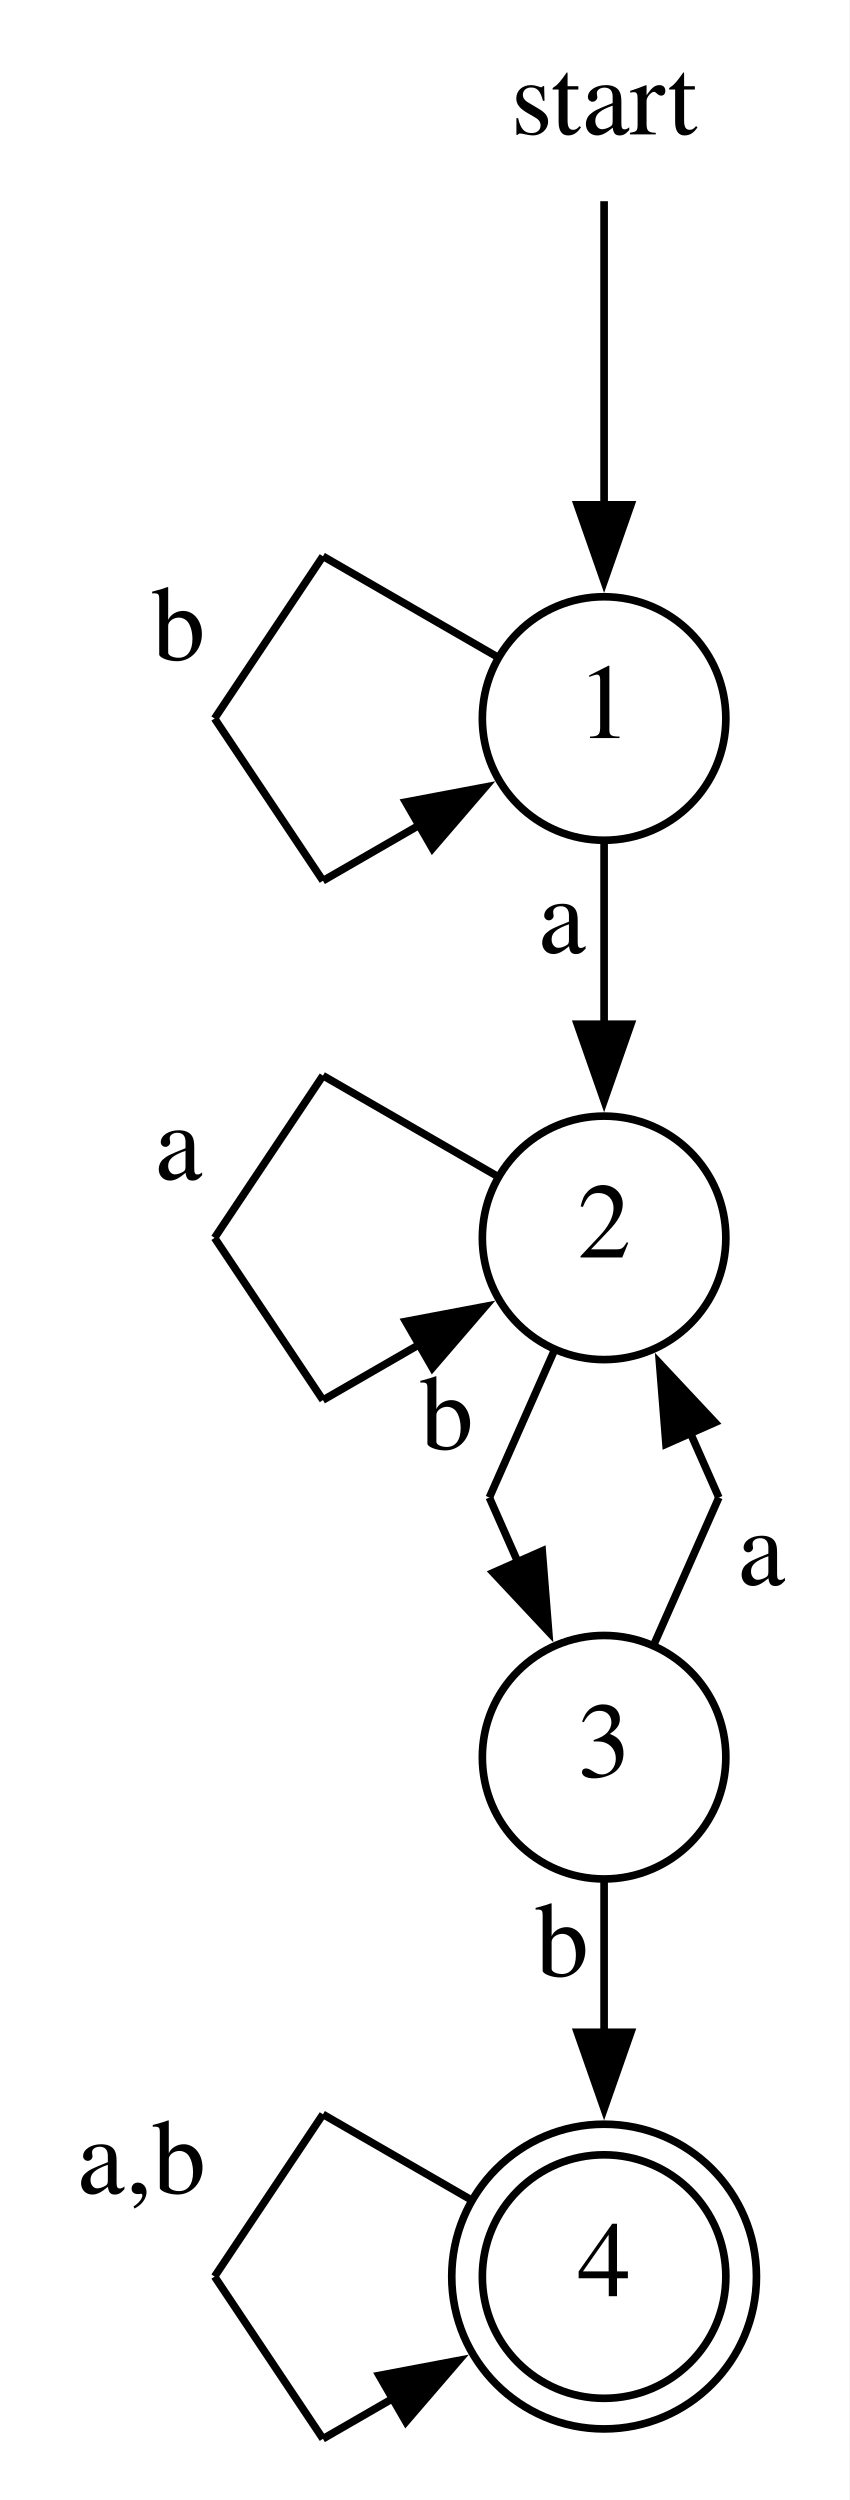
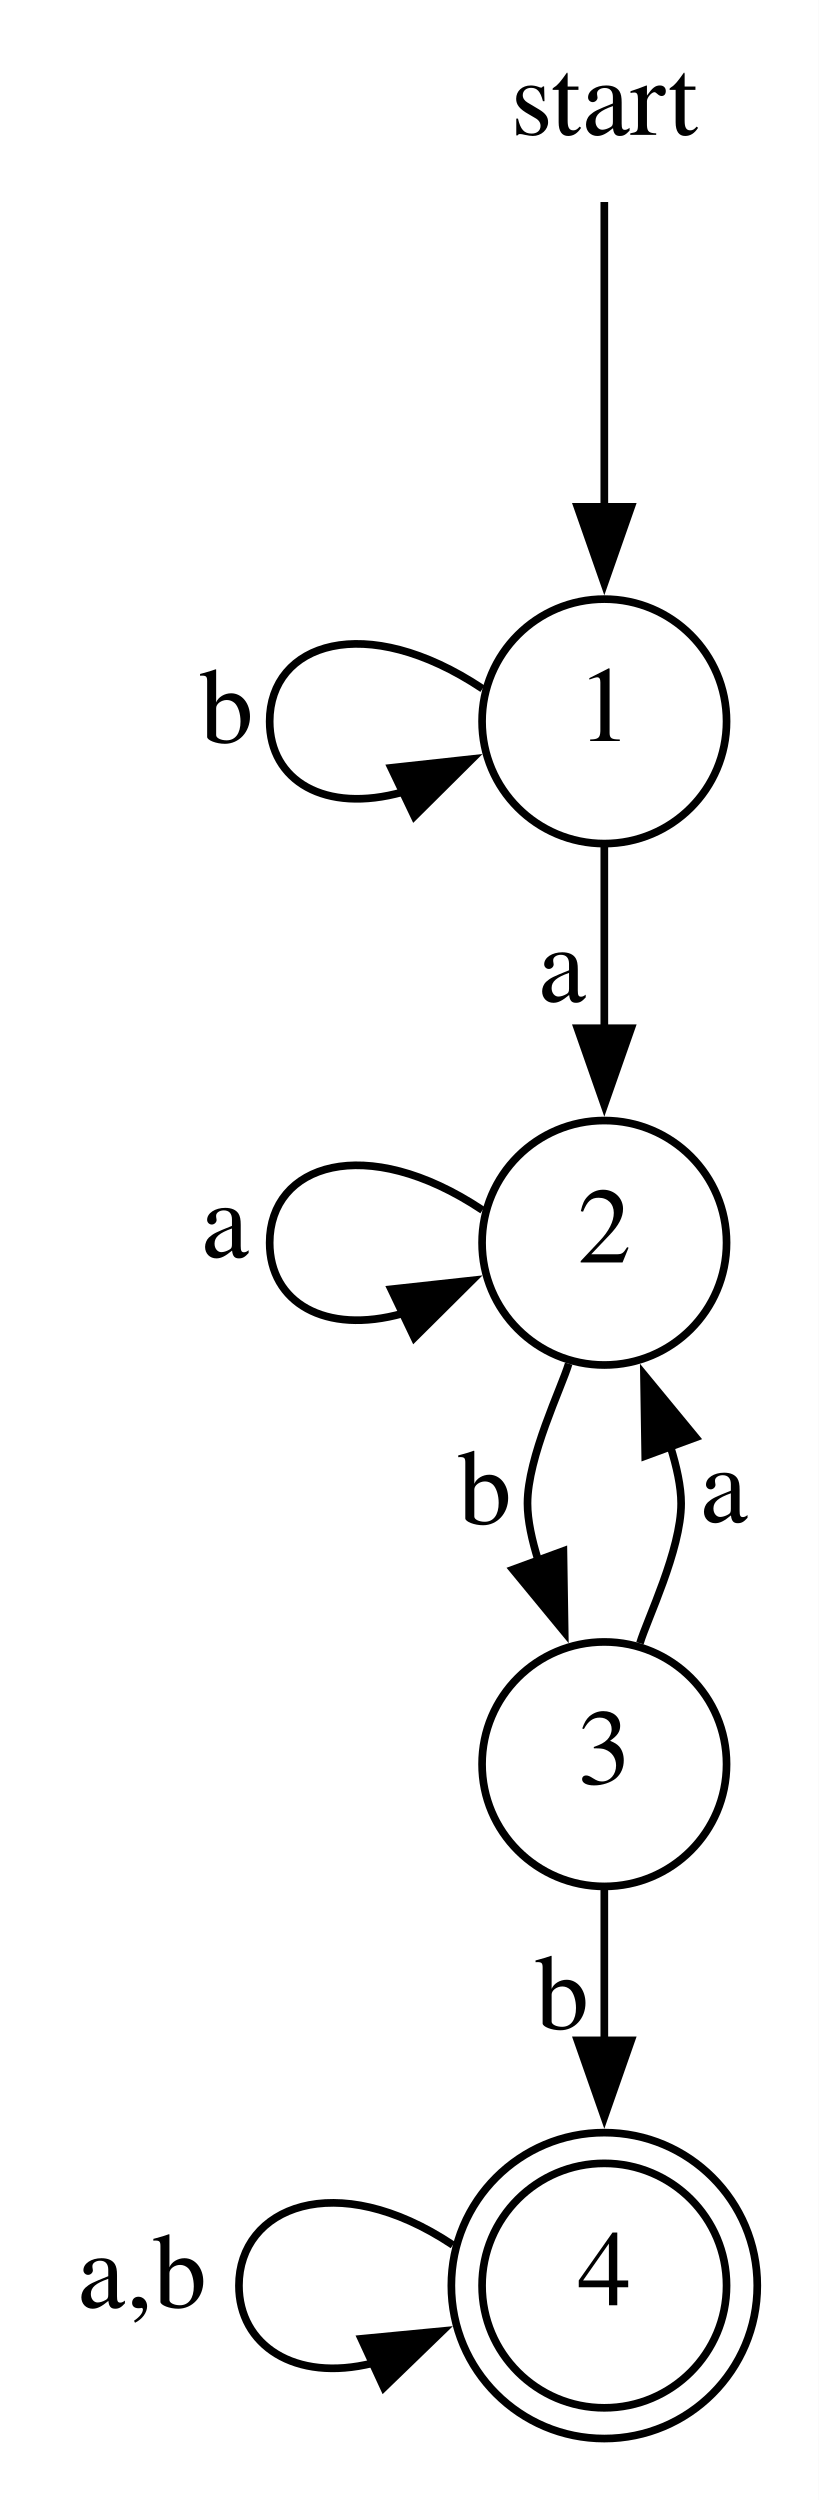
- <svg xmlns="http://www.w3.org/2000/svg" width="111.02" height="326.762" viewBox="0 0 111.02 326.762">
-   <g id="graph0" class="graph" transform="translate(78.95875,15) scale(1.0)">
-     <rect x="-78.959" y="-15" width="111.02" height="326.762" fill="white" />
+ <svg xmlns="http://www.w3.org/2000/svg" width="106.589" height="325.472" viewBox="0 0 106.589 325.472">
+   <g id="graph0" class="graph" transform="translate(78.67532,15) scale(1.0)">
+     <rect x="-78.675" y="-15" width="106.589" height="325.472" fill="white" />
    <g class="node" id="node0">
      <text x="0" y="0" text-anchor="middle" dominant-baseline="central" font-family="Times,serif" font-size="14">start</text>
    </g>
    <g class="node" id="node1">
      <circle cx="0" cy="78.912" r="15.914" fill="none" stroke="black" />
      <text x="0" y="78.912" text-anchor="middle" dominant-baseline="central" font-family="Times,serif" font-size="14">1</text>
    </g>
    <g class="node" id="node2">
      <circle cx="0" cy="146.794" r="15.914" fill="none" stroke="black" />
      <text x="0" y="146.794" text-anchor="middle" dominant-baseline="central" font-family="Times,serif" font-size="14">2</text>
    </g>
    <g class="node" id="node3">
      <circle cx="0" cy="214.676" r="15.914" fill="none" stroke="black" />
      <text x="0" y="214.676" text-anchor="middle" dominant-baseline="central" font-family="Times,serif" font-size="14">3</text>
    </g>
    <g class="node" id="node4">
      <circle cx="0" cy="282.558" r="15.914" fill="none" stroke="black" />
      <circle cx="0" cy="282.558" r="19.914" fill="none" stroke="black" />
      <text x="0" y="282.558" text-anchor="middle" dominant-baseline="central" font-family="Times,serif" font-size="14">4</text>
    </g>
    <g class="edge" id="edge1">
      <line x1="6.919254415182545e-16" y1="11.3" x2="1.7100585051594516e-15" y2="50.984" stroke="black" />
      <polygon points="1.097735105585775e-15,60.984 -3.5,50.984 3.5,50.984 1.097735105585775e-15,60.984" fill="black" stroke="black" />
    </g>
    <g class="edge" id="edge2">
      <line x1="9.92810778911715e-16" y1="95.126" x2="1.7100585051594516e-15" y2="118.867" stroke="black" />
      <polygon points="1.097735105585775e-15,128.867 -3.5,118.867 3.5,118.867 1.097735105585775e-15,128.867" fill="black" stroke="black" />
-       <text x="-5.5" y="106.996" text-anchor="middle" dominant-baseline="central" font-family="Times,serif" font-size="14">a</text>
+       <text x="-5.5" y="112.853" text-anchor="middle" dominant-baseline="central" font-family="Times,serif" font-size="14">a</text>
    </g>
    <g class="edge" id="edge3">
-       <line x1="-6.554" y1="161.624" x2="-15" y2="180.735" stroke="black" />
-       <line x1="-15" y1="180.735" x2="-11.289" y2="189.132" stroke="black" />
-       <polygon points="-7.247,198.279 -14.49,190.547 -8.088,187.717 -7.247,198.279" fill="black" stroke="black" />
-       <text x="-20.561" y="171.874" text-anchor="middle" dominant-baseline="central" font-family="Times,serif" font-size="14">b</text>
+       <path d="M -4.639 162.539 C -5.532 165.571 -10 174.67 -10 180.735 C -10 182.943 -9.408 185.553 -8.612 188.125" fill="none" stroke="black" />
+       <polygon points="-5.161,197.511 -11.897,189.333 -5.327,186.917 -5.161,197.511" fill="black" stroke="black" />
+       <text x="-15.565" y="180.867" text-anchor="middle" dominant-baseline="central" font-family="Times,serif" font-size="14">b</text>
    </g>
    <g class="edge" id="edge4">
-       <line x1="6.554" y1="199.846" x2="15" y2="180.735" stroke="black" />
-       <line x1="15" y1="180.735" x2="11.289" y2="172.338" stroke="black" />
-       <polygon points="7.247,163.191 14.49,170.923 8.088,173.753 7.247,163.191" fill="black" stroke="black" />
-       <text x="20.561" y="189.596" text-anchor="middle" dominant-baseline="central" font-family="Times,serif" font-size="14">a</text>
+       <path d="M 4.639 198.932 C 5.532 195.899 10 186.801 10 180.735 C 10 178.527 9.408 175.918 8.612 173.345" fill="none" stroke="black" />
+       <polygon points="5.161,163.959 11.897,172.137 5.327,174.553 5.161,163.959" fill="black" stroke="black" />
+       <text x="15.565" y="180.603" text-anchor="middle" dominant-baseline="central" font-family="Times,serif" font-size="14">a</text>
    </g>
    <g class="edge" id="edge5">
      <line x1="9.92810778911715e-16" y1="230.89" x2="1.9549878649889223e-15" y2="250.631" stroke="black" />
      <polygon points="1.3426644654152457e-15,260.631 -3.5,250.631 3.5,250.631 1.3426644654152457e-15,260.631" fill="black" stroke="black" />
-       <text x="-5.5" y="240.761" text-anchor="middle" dominant-baseline="central" font-family="Times,serif" font-size="14">b</text>
+       <text x="-5.5" y="246.617" text-anchor="middle" dominant-baseline="central" font-family="Times,serif" font-size="14">b</text>
    </g>
    <g class="edge" id="edge6">
-       <line x1="-14.044" y1="70.809" x2="-36.748" y2="57.708" stroke="black" />
-       <line x1="-36.748" y1="57.708" x2="-50.912" y2="78.912" stroke="black" />
-       <line x1="-50.912" y1="78.912" x2="-36.748" y2="100.115" stroke="black" />
-       <line x1="-36.748" y1="100.115" x2="-24.19" y2="92.869" stroke="black" />
-       <polygon points="-15.528,87.871 -22.44,95.901 -25.939,89.837 -15.528,87.871" fill="black" stroke="black" />
-       <text x="-55.619" y="68.724" text-anchor="middle" dominant-baseline="central" font-family="Times,serif" font-size="14">b</text>
+       <path d="M -15.855 74.663 C -31.128 64.481 -43.567 68.729 -43.567 78.912 C -43.567 86.65 -36.382 90.961 -26.229 88.115" fill="none" stroke="black" />
+       <polygon points="-17.22,83.812 -24.735,91.28 -27.752,84.964 -17.22,83.812" fill="black" stroke="black" />
+       <text x="-49.175" y="79.133" text-anchor="middle" dominant-baseline="central" font-family="Times,serif" font-size="14">b</text>
    </g>
    <g class="edge" id="edge7">
-       <line x1="-14.044" y1="138.691" x2="-36.748" y2="125.59" stroke="black" />
-       <line x1="-36.748" y1="125.59" x2="-50.912" y2="146.794" stroke="black" />
-       <line x1="-50.912" y1="146.794" x2="-36.748" y2="167.997" stroke="black" />
-       <line x1="-36.748" y1="167.997" x2="-24.19" y2="160.751" stroke="black" />
-       <polygon points="-15.528,155.754 -22.44,163.783 -25.939,157.72 -15.528,155.754" fill="black" stroke="black" />
-       <text x="-55.619" y="136.607" text-anchor="middle" dominant-baseline="central" font-family="Times,serif" font-size="14">a</text>
+       <path d="M -15.855 142.546 C -31.128 132.363 -43.567 136.612 -43.567 146.794 C -43.567 154.533 -36.382 158.844 -26.229 155.997" fill="none" stroke="black" />
+       <polygon points="-17.22,151.694 -24.735,159.163 -27.752,152.846 -17.22,151.694" fill="black" stroke="black" />
+       <text x="-49.384" y="146.124" text-anchor="middle" dominant-baseline="central" font-family="Times,serif" font-size="14">a</text>
    </g>
    <g class="edge" id="edge8">
-       <line x1="-17.508" y1="272.456" x2="-36.748" y2="261.355" stroke="black" />
-       <line x1="-36.748" y1="261.355" x2="-50.912" y2="282.558" stroke="black" />
-       <line x1="-50.912" y1="282.558" x2="-36.748" y2="303.762" stroke="black" />
-       <line x1="-36.748" y1="303.762" x2="-27.654" y2="298.515" stroke="black" />
-       <polygon points="-18.993,293.517 -25.905,301.546 -29.403,295.483 -18.993,293.517" fill="black" stroke="black" />
-       <text x="-60.459" y="269.138" text-anchor="middle" dominant-baseline="central" font-family="Times,serif" font-size="14">a,b</text>
+       <path d="M -19.718 277.275 C -34.992 267.093 -47.567 272.376 -47.567 282.558 C -47.567 290.287 -40.323 295.193 -30.153 292.657" fill="none" stroke="black" />
+       <polygon points="-21.093,288.476 -28.706,295.844 -31.639,289.488 -21.093,288.476" fill="black" stroke="black" />
+       <text x="-60.175" y="282.867" text-anchor="middle" dominant-baseline="central" font-family="Times,serif" font-size="14">a,b</text>
    </g>
  </g>
</svg>
